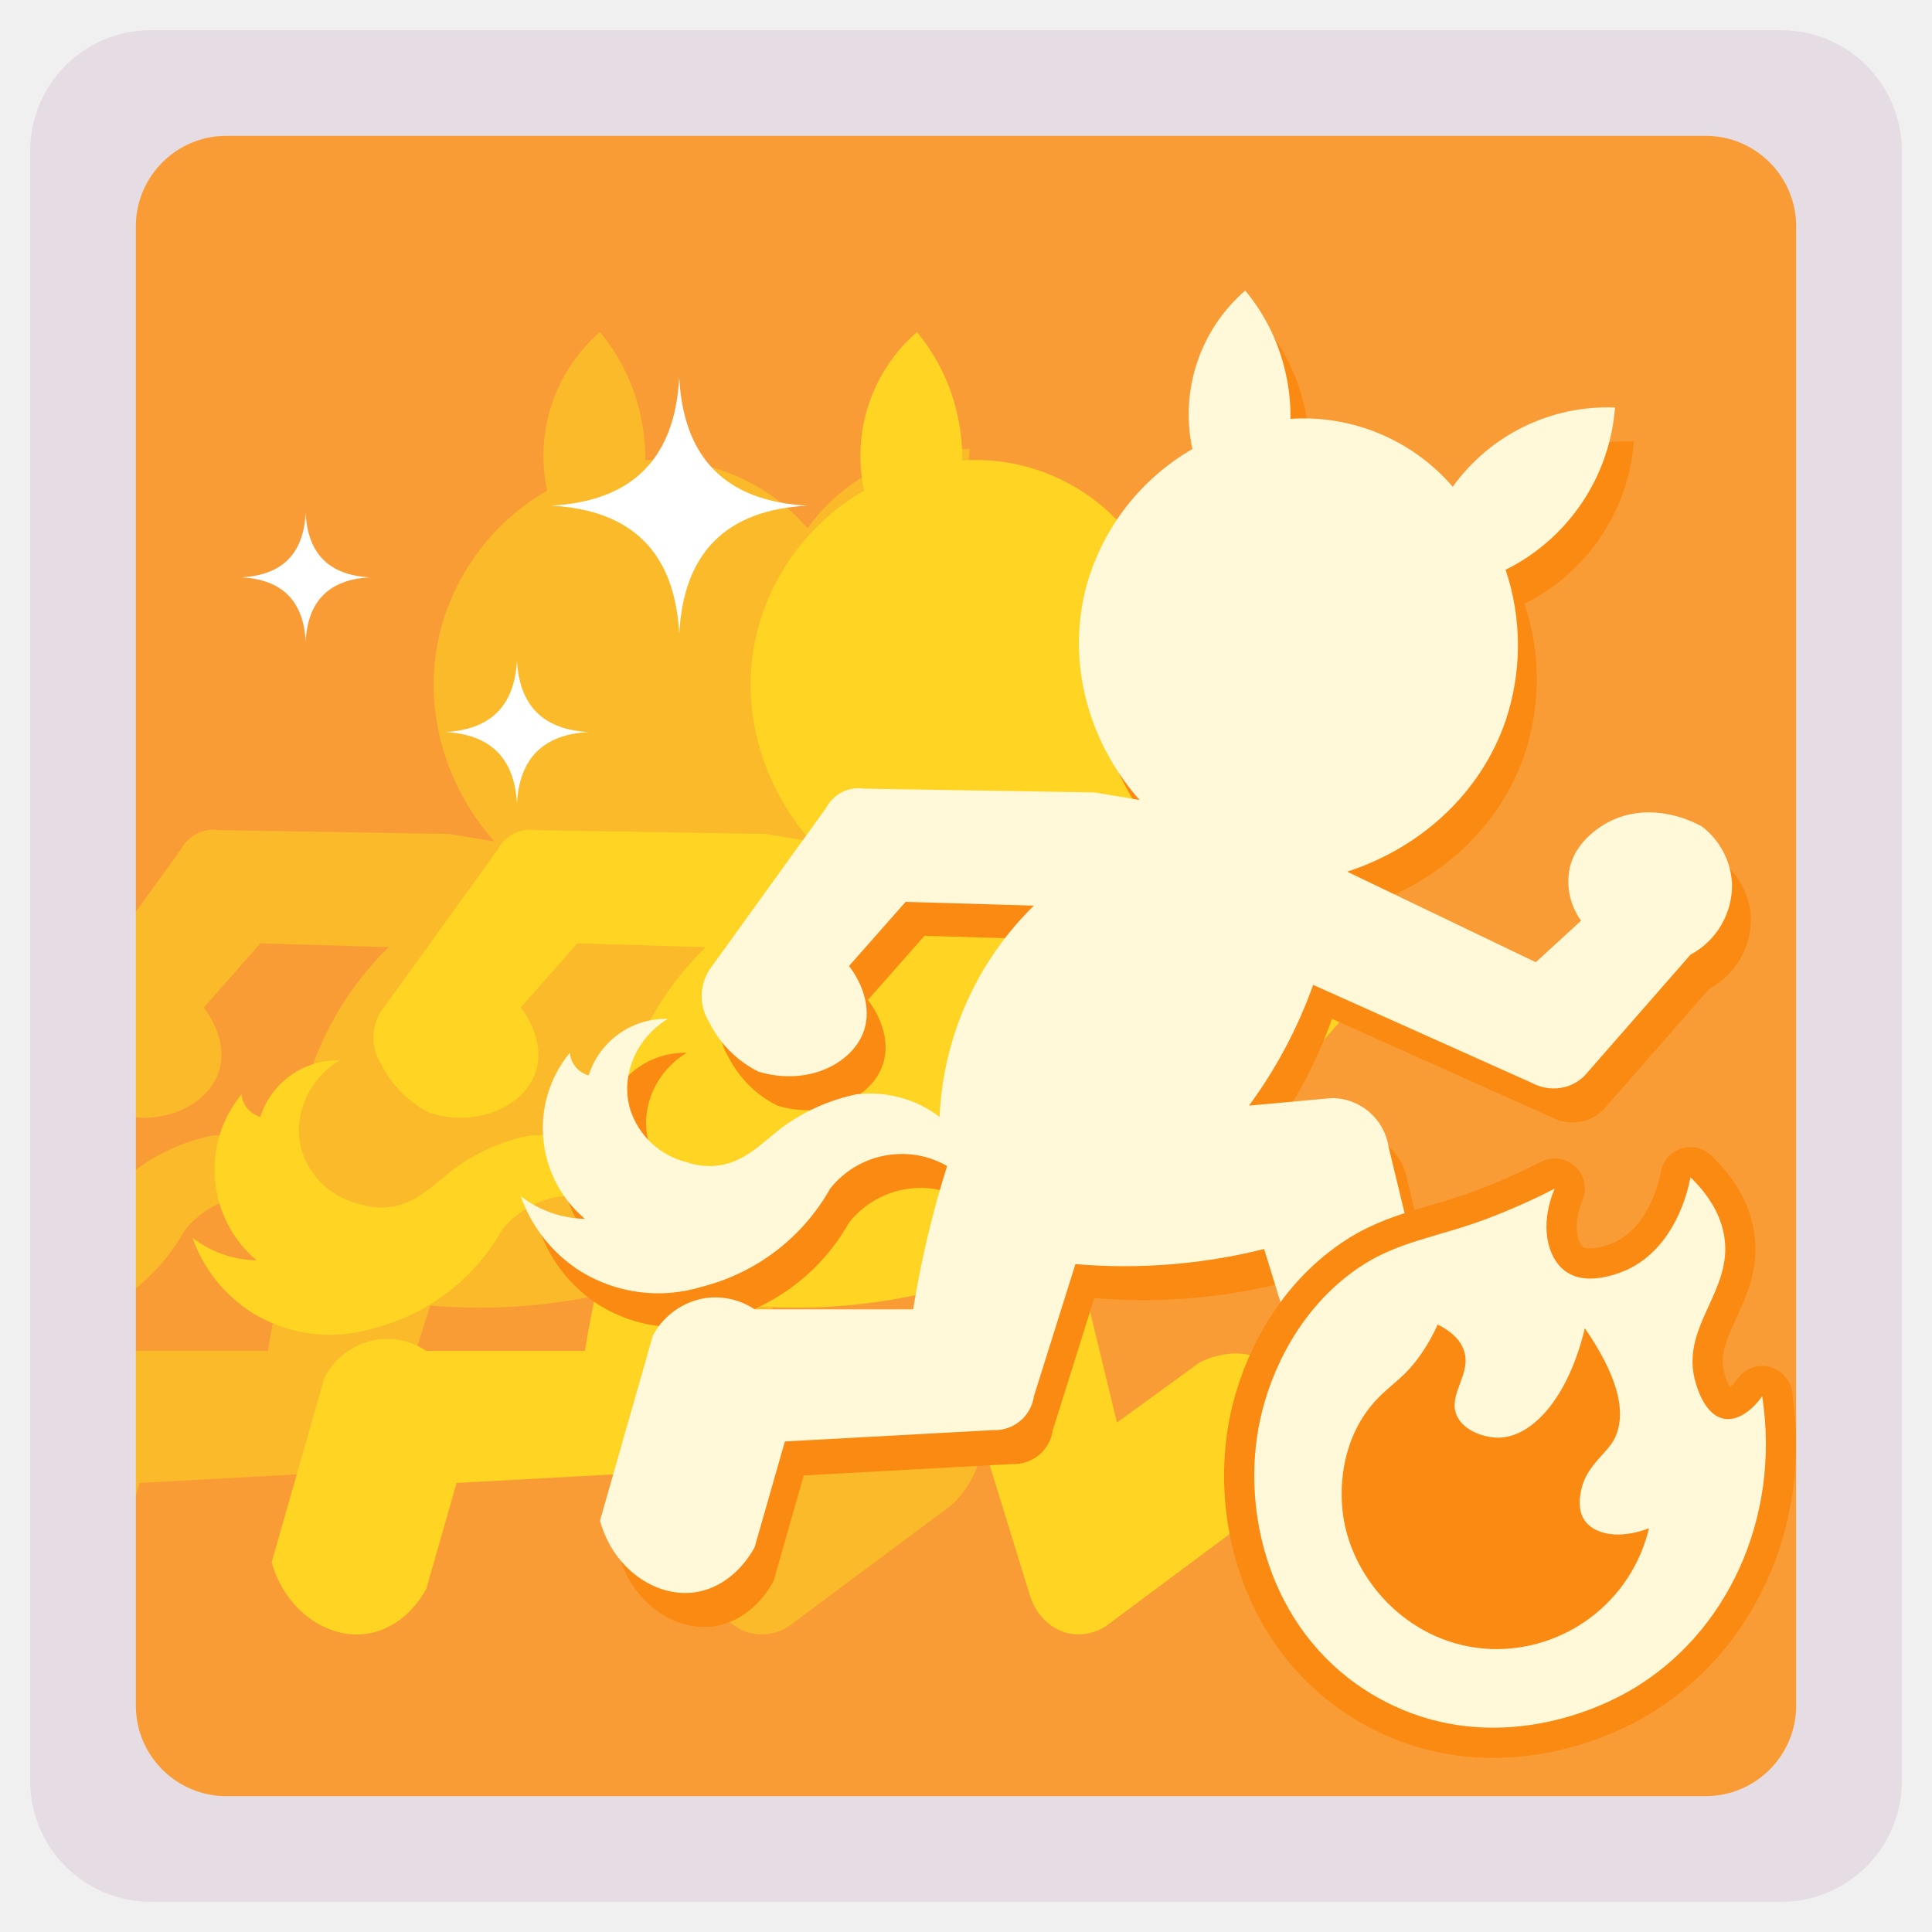
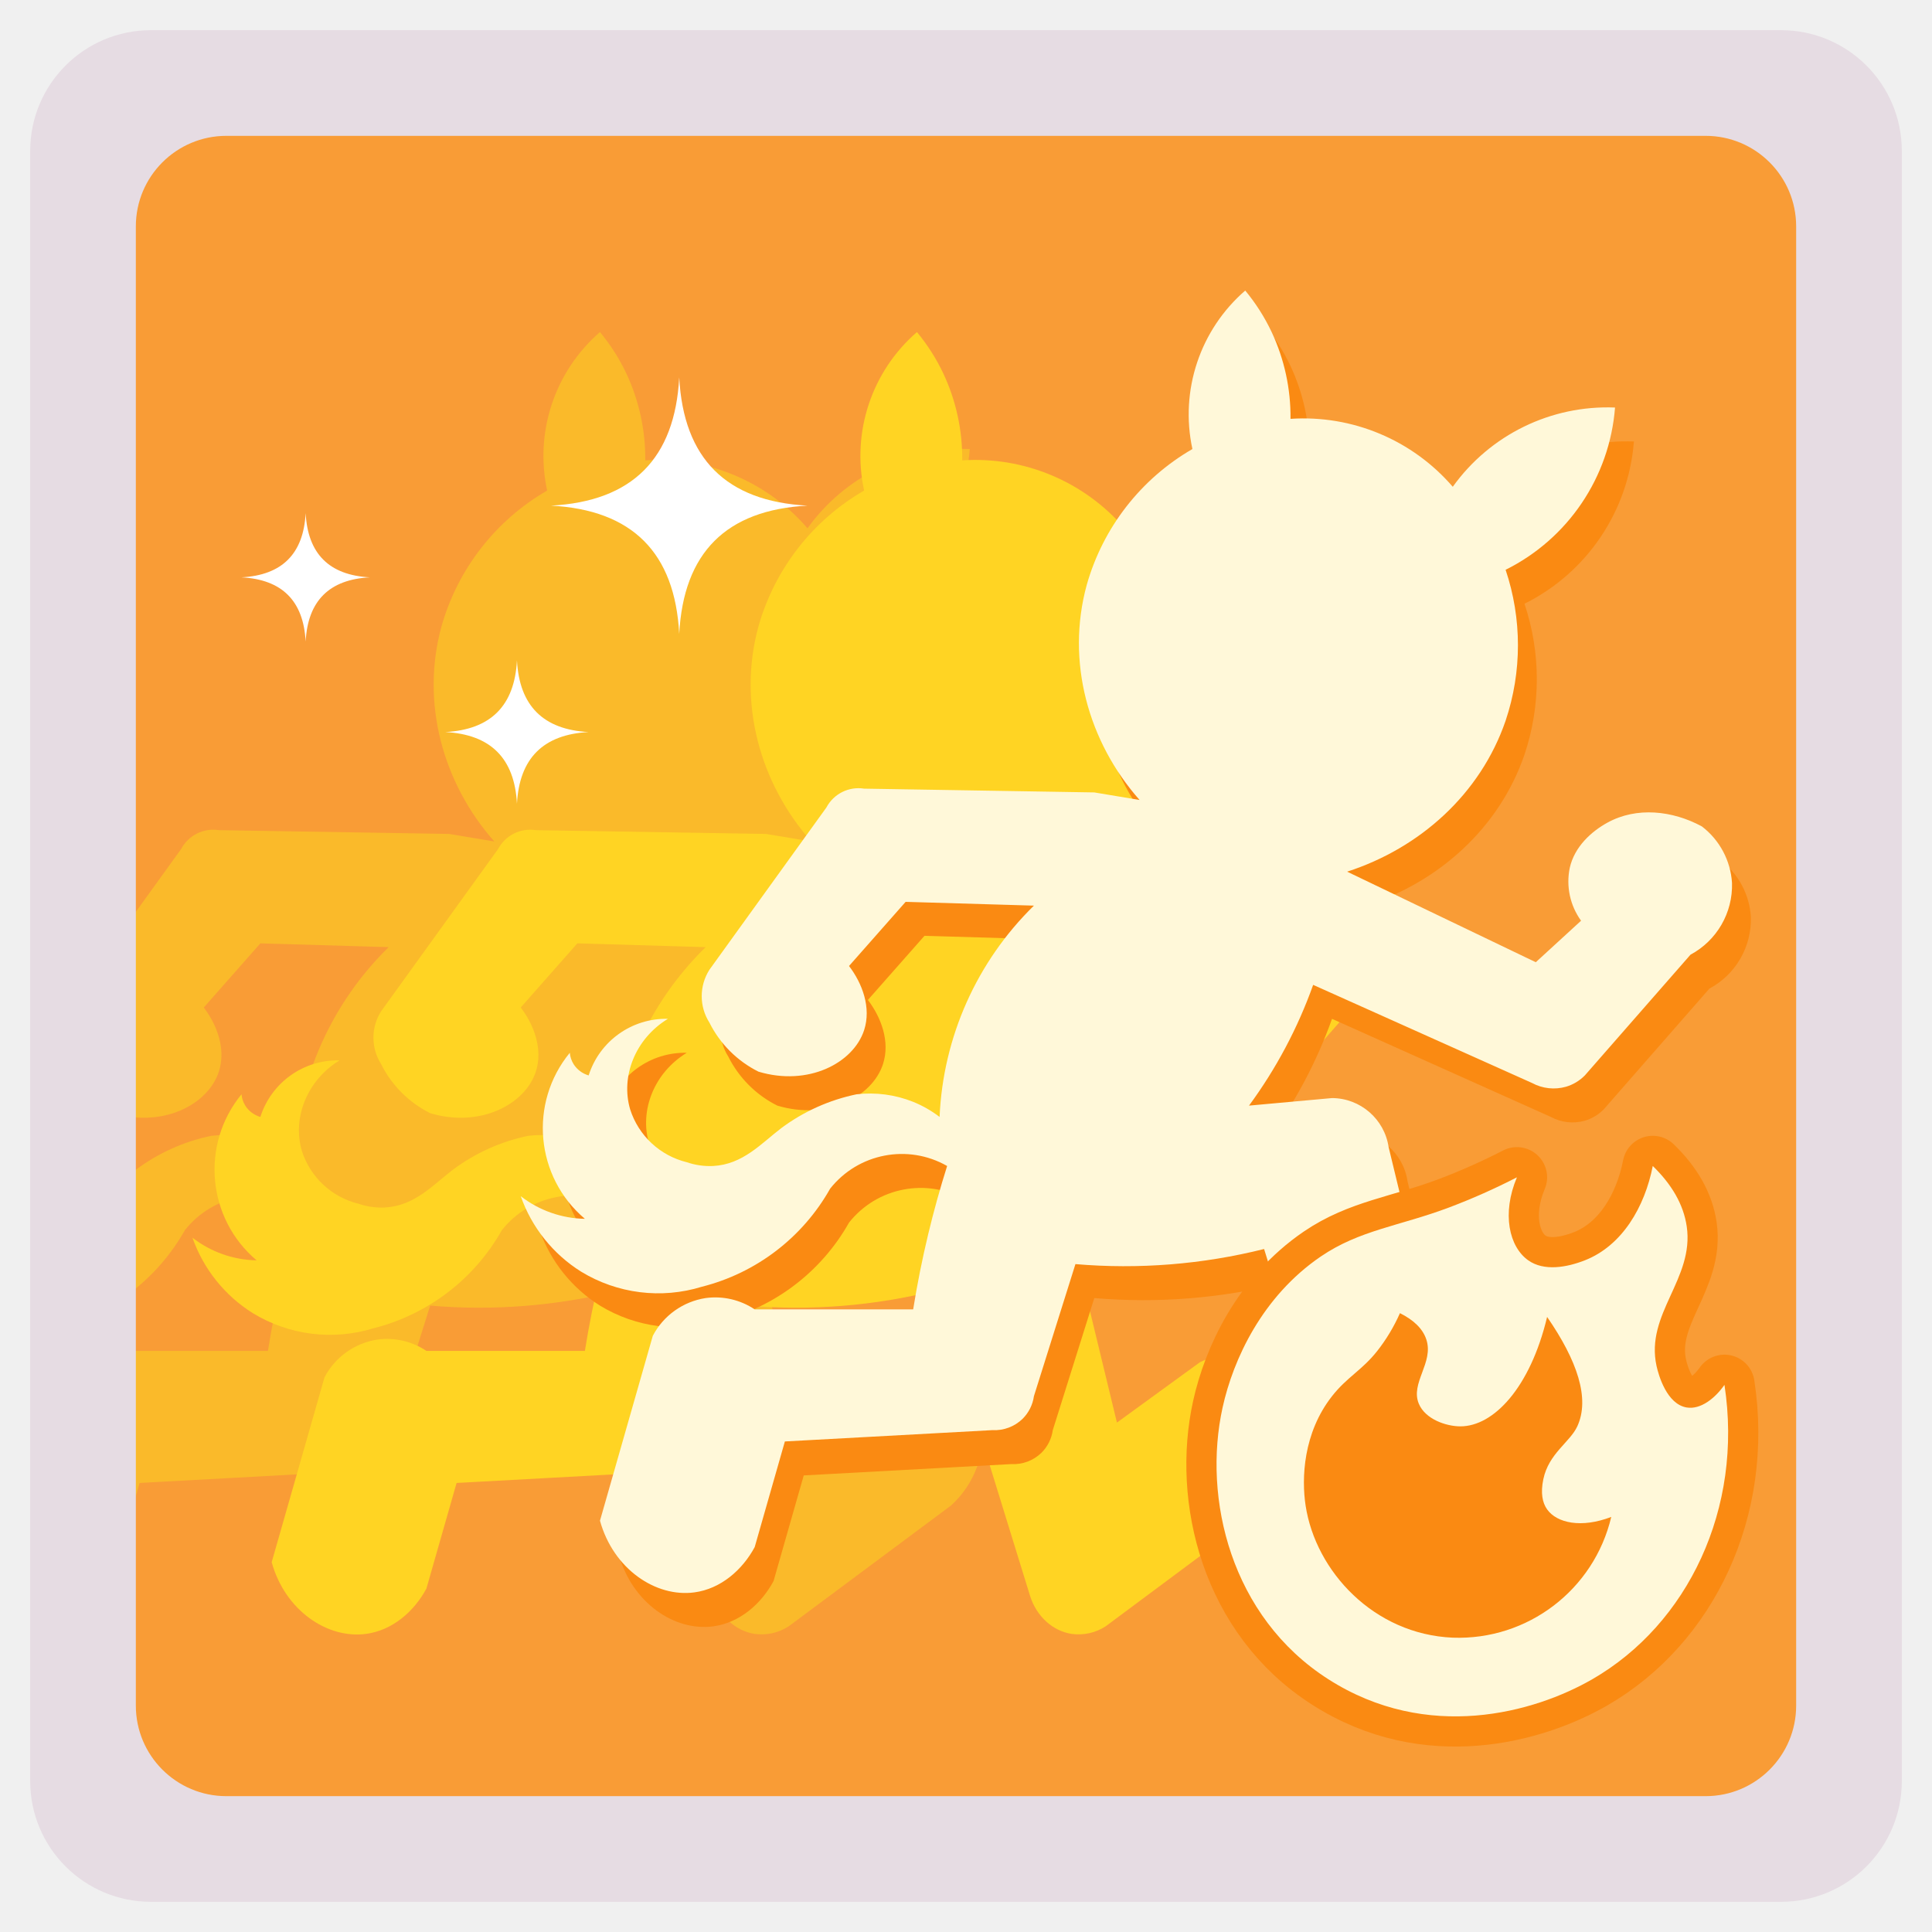
<svg xmlns="http://www.w3.org/2000/svg" id="buff_acceleration_team" width="512" height="512">
  <defs>
    <style>.cls-5,.cls-6{fill-rule:evenodd}.cls-5{fill:#fa8a12}.cls-6{fill:#fff8d9}</style>
  </defs>
  <path id="background" style="fill:#f99c36" d="M33 33h446v446H33z" />
  <path id="dash_afterimage_2" d="m277 264-28 32a11.676 11.676 0 0 1-5 3 12.044 12.044 0 0 1-9-1l-58-26a124.851 124.851 0 0 1-17 32l22-2a15.25 15.25 0 0 1 15 13l15 62 22-16c5.053-2.422 10.91-3.245 16-1 9.326 4.114 11.629 16.59 10 25a25.984 25.984 0 0 1-8 14l-43 32a13.229 13.229 0 0 1-9 2c-4.95-.751-9.257-4.565-11-10l-25-81a152.555 152.555 0 0 1-50 4l-11 35a10.519 10.519 0 0 1-3 6 10.65 10.65 0 0 1-8 3l-55 3-7 24.5V358h41a263.143 263.143 0 0 1 4-20 263.991 263.991 0 0 1 5-18 24.226 24.226 0 0 0-31 6 54.33 54.33 0 0 1-15 17 54.079 54.079 0 0 1-4 2.684v-30.809c2.063-1.6 4-3.344 6-4.875a50.572 50.572 0 0 1 20-9 30.82 30.82 0 0 1 15 2 30.083 30.083 0 0 1 7 4 83.44 83.44 0 0 1 25-56l-34-1-15 17c3.5 4.572 5.947 11.028 4 17-2.859 8.77-14.868 14.946-28 11v-45.032L48 225a9.618 9.618 0 0 1 10-5l61 1 12 2c-13.621-15.4-19.562-36.73-14-57a60.644 60.644 0 0 1 28-36 43.43 43.43 0 0 1 14-42 52 52 0 0 1 7 11 52.949 52.949 0 0 1 5 23 52.2 52.2 0 0 1 43 18 50.416 50.416 0 0 1 43-21 52.54 52.54 0 0 1-29 43 62.79 62.79 0 0 1 0 40c-6.661 19.4-22.681 33.759-42 40l50 24 12-11a17.757 17.757 0 0 1-3-14c1.263-5.641 5.758-9.671 10-12 7.721-4.239 17.19-3.215 25 1a20.418 20.418 0 0 1 8 15 20.847 20.847 0 0 1-11 19Z" style="fill-rule:evenodd;fill:#faba2a" />
  <path id="dash_afterimage_1" d="M215 223c-13.621-15.4-19.562-36.73-14-57a60.644 60.644 0 0 1 28-36 43.43 43.43 0 0 1 14-42 52 52 0 0 1 7 11 52.949 52.949 0 0 1 5 23 52.2 52.2 0 0 1 43 18 50.416 50.416 0 0 1 43-21 52.54 52.54 0 0 1-29 43 62.79 62.79 0 0 1 0 40c-6.661 19.4-22.681 33.759-42 40l50 24 12-11a17.757 17.757 0 0 1-3-14c1.263-5.641 5.758-9.671 10-12 7.721-4.239 17.19-3.215 25 1a20.418 20.418 0 0 1 8 15 20.847 20.847 0 0 1-11 19l-28 32a11.676 11.676 0 0 1-5 3 12.044 12.044 0 0 1-9-1l-58-26a124.851 124.851 0 0 1-17 32l22-2a15.25 15.25 0 0 1 15 13l15 62 22-16c5.053-2.422 10.91-3.245 16-1 9.326 4.114 11.629 16.59 10 25a25.984 25.984 0 0 1-8 14l-43 32a13.229 13.229 0 0 1-9 2c-4.95-.751-9.257-4.565-11-10l-25-81a152.555 152.555 0 0 1-50 4l-11 35a10.519 10.519 0 0 1-3 6 10.651 10.651 0 0 1-8 3l-55 3-8 28c-3.25 6.023-8.942 11.053-16 12-10.223 1.372-21.459-6.195-25-19l14-49a19.1 19.1 0 0 1 14-10 18.8 18.8 0 0 1 13 3h42a263.143 263.143 0 0 1 4-20 263.991 263.991 0 0 1 5-18 24.226 24.226 0 0 0-31 6 54.258 54.258 0 0 1-34 26 39.229 39.229 0 0 1-32-4 38.777 38.777 0 0 1-16-20 28.5 28.5 0 0 0 17 6 31.476 31.476 0 0 1-4-44 6.859 6.859 0 0 0 1 3 7.063 7.063 0 0 0 4 3 21.506 21.506 0 0 1 21-15c-8.68 5.287-12.567 15.313-10 24a20.981 20.981 0 0 0 15 14 18.758 18.758 0 0 0 7 1c7.858-.413 12.718-5.955 18-10a50.572 50.572 0 0 1 20-9 30.819 30.819 0 0 1 15 2 30.083 30.083 0 0 1 7 4 83.44 83.44 0 0 1 25-56l-34-1-15 17c3.5 4.572 5.947 11.028 4 17-2.859 8.77-14.868 14.946-28 11a29.069 29.069 0 0 1-13-13 13.038 13.038 0 0 1 0-14l31-43a9.618 9.618 0 0 1 10-5l61 1Z" style="fill:#ffd423;fill-rule:evenodd" />
  <path id="twinkle" d="M180 167.985Q178.3 135.7 146.015 134 178.3 132.3 180 100.015 181.7 132.3 213.985 134 181.7 135.7 180 167.985ZM137 213q-.95-18.053-19-19 18.054-.95 19-19 .95 18.054 19 19-18.05.95-19 19Zm-56-42.985Q80.149 153.851 63.985 153q16.164-.85 17.015-17.015.851 16.164 17.015 17.015-16.164.851-17.015 17.015Z" style="fill:#fff;fill-rule:evenodd" />
  <path id="dash_shadow" class="cls-5" d="M307 221c-13.621-15.4-19.562-36.73-14-57a60.644 60.644 0 0 1 28-36 43.43 43.43 0 0 1 14-42 52 52 0 0 1 7 11 52.949 52.949 0 0 1 5 23 52.2 52.2 0 0 1 43 18 50.416 50.416 0 0 1 43-21 52.54 52.54 0 0 1-29 43 62.79 62.79 0 0 1 0 40c-6.661 19.4-22.681 33.759-42 40l50 24 12-11a17.757 17.757 0 0 1-3-14c1.263-5.641 5.758-9.671 10-12 7.721-4.239 17.19-3.215 25 1a20.418 20.418 0 0 1 8 15 20.847 20.847 0 0 1-11 19l-28 32a11.676 11.676 0 0 1-5 3 12.044 12.044 0 0 1-9-1l-58-26a124.851 124.851 0 0 1-17 32l22-2a15.25 15.25 0 0 1 15 13l15 62 22-16c5.053-2.422 10.91-3.245 16-1 9.326 4.114 11.629 16.59 10 25a25.984 25.984 0 0 1-8 14l-43 32a13.229 13.229 0 0 1-9 2c-4.95-.751-9.257-4.565-11-10l-25-81a152.555 152.555 0 0 1-50 4l-11 35a10.519 10.519 0 0 1-3 6 10.651 10.651 0 0 1-8 3l-55 3-8 28c-3.25 6.023-8.942 11.053-16 12-10.223 1.372-21.459-6.195-25-19l14-49a19.1 19.1 0 0 1 14-10 18.8 18.8 0 0 1 13 3h42a263.143 263.143 0 0 1 4-20 263.991 263.991 0 0 1 5-18 24.226 24.226 0 0 0-31 6 54.258 54.258 0 0 1-34 26 39.229 39.229 0 0 1-32-4 38.779 38.779 0 0 1-16-20 28.5 28.5 0 0 0 17 6 31.476 31.476 0 0 1-4-44 6.867 6.867 0 0 0 1 3 7.063 7.063 0 0 0 4 3 21.506 21.506 0 0 1 21-15c-8.68 5.287-12.567 15.313-10 24a20.98 20.98 0 0 0 15 14 18.76 18.76 0 0 0 7 1c7.858-.413 12.718-5.955 18-10a50.572 50.572 0 0 1 20-9 30.819 30.819 0 0 1 15 2 30.083 30.083 0 0 1 7 4 83.44 83.44 0 0 1 25-56l-34-1-15 17c3.5 4.572 5.947 11.028 4 17-2.859 8.77-14.868 14.946-28 11a29.069 29.069 0 0 1-13-13 13.038 13.038 0 0 1 0-14l31-43a9.618 9.618 0 0 1 10-5l61 1Z" />
  <path id="dash" class="cls-6" d="M302 212c-13.621-15.4-19.562-36.73-14-57a60.644 60.644 0 0 1 28-36 43.43 43.43 0 0 1 14-42 52 52 0 0 1 7 11 52.949 52.949 0 0 1 5 23 52.2 52.2 0 0 1 43 18 50.416 50.416 0 0 1 43-21 52.54 52.54 0 0 1-29 43 62.79 62.79 0 0 1 0 40c-6.661 19.4-22.681 33.759-42 40l50 24 12-11a17.757 17.757 0 0 1-3-14c1.263-5.641 5.758-9.671 10-12 7.721-4.239 17.19-3.215 25 1a20.418 20.418 0 0 1 8 15 20.847 20.847 0 0 1-11 19l-28 32a11.676 11.676 0 0 1-5 3 12.044 12.044 0 0 1-9-1l-58-26a124.851 124.851 0 0 1-17 32l22-2a15.25 15.25 0 0 1 15 13l15 62 22-16c5.053-2.422 10.91-3.245 16-1 9.326 4.114 11.629 16.59 10 25a25.984 25.984 0 0 1-8 14l-43 32a13.229 13.229 0 0 1-9 2c-4.95-.751-9.257-4.565-11-10l-25-81a152.555 152.555 0 0 1-50 4l-11 35a10.519 10.519 0 0 1-3 6 10.651 10.651 0 0 1-8 3l-55 3-8 28c-3.25 6.023-8.942 11.053-16 12-10.223 1.372-21.459-6.195-25-19l14-49a19.1 19.1 0 0 1 14-10 18.8 18.8 0 0 1 13 3h42a263.143 263.143 0 0 1 4-20 263.991 263.991 0 0 1 5-18 24.226 24.226 0 0 0-31 6 54.258 54.258 0 0 1-34 26 39.229 39.229 0 0 1-32-4 38.779 38.779 0 0 1-16-20 28.5 28.5 0 0 0 17 6 31.476 31.476 0 0 1-4-44 6.867 6.867 0 0 0 1 3 7.063 7.063 0 0 0 4 3 21.506 21.506 0 0 1 21-15c-8.68 5.287-12.567 15.313-10 24a20.98 20.98 0 0 0 15 14 18.76 18.76 0 0 0 7 1c7.858-.413 12.718-5.955 18-10a50.572 50.572 0 0 1 20-9 30.819 30.819 0 0 1 15 2 30.083 30.083 0 0 1 7 4 83.44 83.44 0 0 1 25-56l-34-1-15 17c3.5 4.572 5.947 11.028 4 17-2.859 8.77-14.868 14.946-28 11a29.069 29.069 0 0 1-13-13 13.038 13.038 0 0 1 0-14l31-43a9.618 9.618 0 0 1 10-5l61 1Z" />
-   <path id="fire_outline" d="M448 312c-2.131 10.86-8.1 21.117-18 25-4.8 1.882-10.821 2.959-15 0-5.076-3.594-7.056-12.4-3-22a172.546 172.546 0 0 1-18 8c-13.078 4.927-23.645 5.936-34 13-15.472 10.556-23.173 27.175-26 40-5.311 24.1 2.186 55.49 28 72 26.3 16.823 54.621 8.878 70 0 25.277-14.592 40.023-45.219 35-78-2.508 3.587-6.322 6.6-10 6-5.285-.866-7.467-8.57-8-11-3.038-13.863 10.049-23.075 8-37-.86-5.841-4.006-11.161-9-16Z" style="fill:none;stroke:#fa8a12;stroke-linecap:round;stroke-linejoin:round;stroke-width:16px;fill-rule:evenodd" />
-   <path id="fire" class="cls-6" d="M448 312c-2.131 10.86-8.1 21.117-18 25-4.8 1.882-10.821 2.959-15 0-5.076-3.594-7.056-12.4-3-22a172.546 172.546 0 0 1-18 8c-13.078 4.927-23.645 5.936-34 13-15.472 10.556-23.173 27.175-26 40-5.311 24.1 2.186 55.49 28 72 26.3 16.823 54.621 8.878 70 0 25.277-14.592 40.023-45.219 35-78-2.508 3.587-6.322 6.6-10 6-5.285-.866-7.467-8.57-8-11-3.038-13.863 10.049-23.075 8-37-.86-5.841-4.006-11.161-9-16Z" />
-   <path id="fire_inner" class="cls-5" d="M420 352c-4.484 18.8-14.207 29.016-23 29-3.768-.007-9.288-1.892-11-6-2.3-5.509 4.012-10.857 2-17-.94-2.871-3.349-5.179-7-7a46.762 46.762 0 0 1-6 10c-4.029 5.123-8 6.9-12 12-7.667 9.769-8.1 21.79-7 29 2.657 17.441 18.112 34.113 39 35a41.608 41.608 0 0 0 42-32c-7.886 3.037-14.41 1.647-17-2-1.259-1.772-1.761-4.359-1-8 1.427-6.832 7.078-9.821 9-14 3.4-7.385 0-17.4-8-29Z" />
+   <path id="fire_outline" d="M438 309c-2.131 10.86-8.1 21.117-18 25-4.8 1.882-10.821 2.959-15 0-5.076-3.594-7.056-12.4-3-22a172.546 172.546 0 0 1-18 8c-13.078 4.927-23.645 5.936-34 13-15.472 10.556-23.173 27.175-26 40-5.311 24.1 2.186 55.49 28 72 26.3 16.823 54.621 8.878 70 0 25.277-14.592 40.023-45.219 35-78-2.508 3.587-6.322 6.6-10 6-5.285-.866-7.467-8.57-8-11-3.038-13.863 10.049-23.075 8-37-.86-5.841-4.006-11.161-9-16Z" style="fill:none;stroke:#fa8a12;stroke-linecap:round;stroke-linejoin:round;stroke-width:16px;fill-rule:evenodd" />
+   <path id="fire" class="cls-6" d="M438 309c-2.131 10.86-8.1 21.117-18 25-4.8 1.882-10.821 2.959-15 0-5.076-3.594-7.056-12.4-3-22a172.546 172.546 0 0 1-18 8c-13.078 4.927-23.645 5.936-34 13-15.472 10.556-23.173 27.175-26 40-5.311 24.1 2.186 55.49 28 72 26.3 16.823 54.621 8.878 70 0 25.277-14.592 40.023-45.219 35-78-2.508 3.587-6.322 6.6-10 6-5.285-.866-7.467-8.57-8-11-3.038-13.863 10.049-23.075 8-37-.86-5.841-4.006-11.161-9-16Z" />
+   <path id="fire_inner" class="cls-5" d="M410 349c-4.484 18.8-14.207 29.016-23 29-3.768-.007-9.288-1.892-11-6-2.3-5.509 4.012-10.857 2-17-.94-2.871-3.349-5.179-7-7a46.762 46.762 0 0 1-6 10c-4.029 5.123-8 6.9-12 12-7.667 9.769-8.1 21.79-7 29 2.657 17.441 18.112 34.113 39 35a41.608 41.608 0 0 0 42-32c-7.886 3.037-14.41 1.647-17-2-1.259-1.772-1.761-4.359-1-8 1.427-6.832 7.078-9.821 9-14 3.4-7.385 0-17.4-8-29Z" />
  <path id="frame" d="M40 8h432a32 32 0 0 1 32 32v432a32 32 0 0 1-32 32H40a32 32 0 0 1-32-32V40A32 32 0 0 1 40 8Zm20 28h392a24 24 0 0 1 24 24v392a24 24 0 0 1-24 24H60a24 24 0 0 1-24-24V60a24 24 0 0 1 24-24Z" style="fill:#e6dce3;fill-rule:evenodd" />
</svg>
